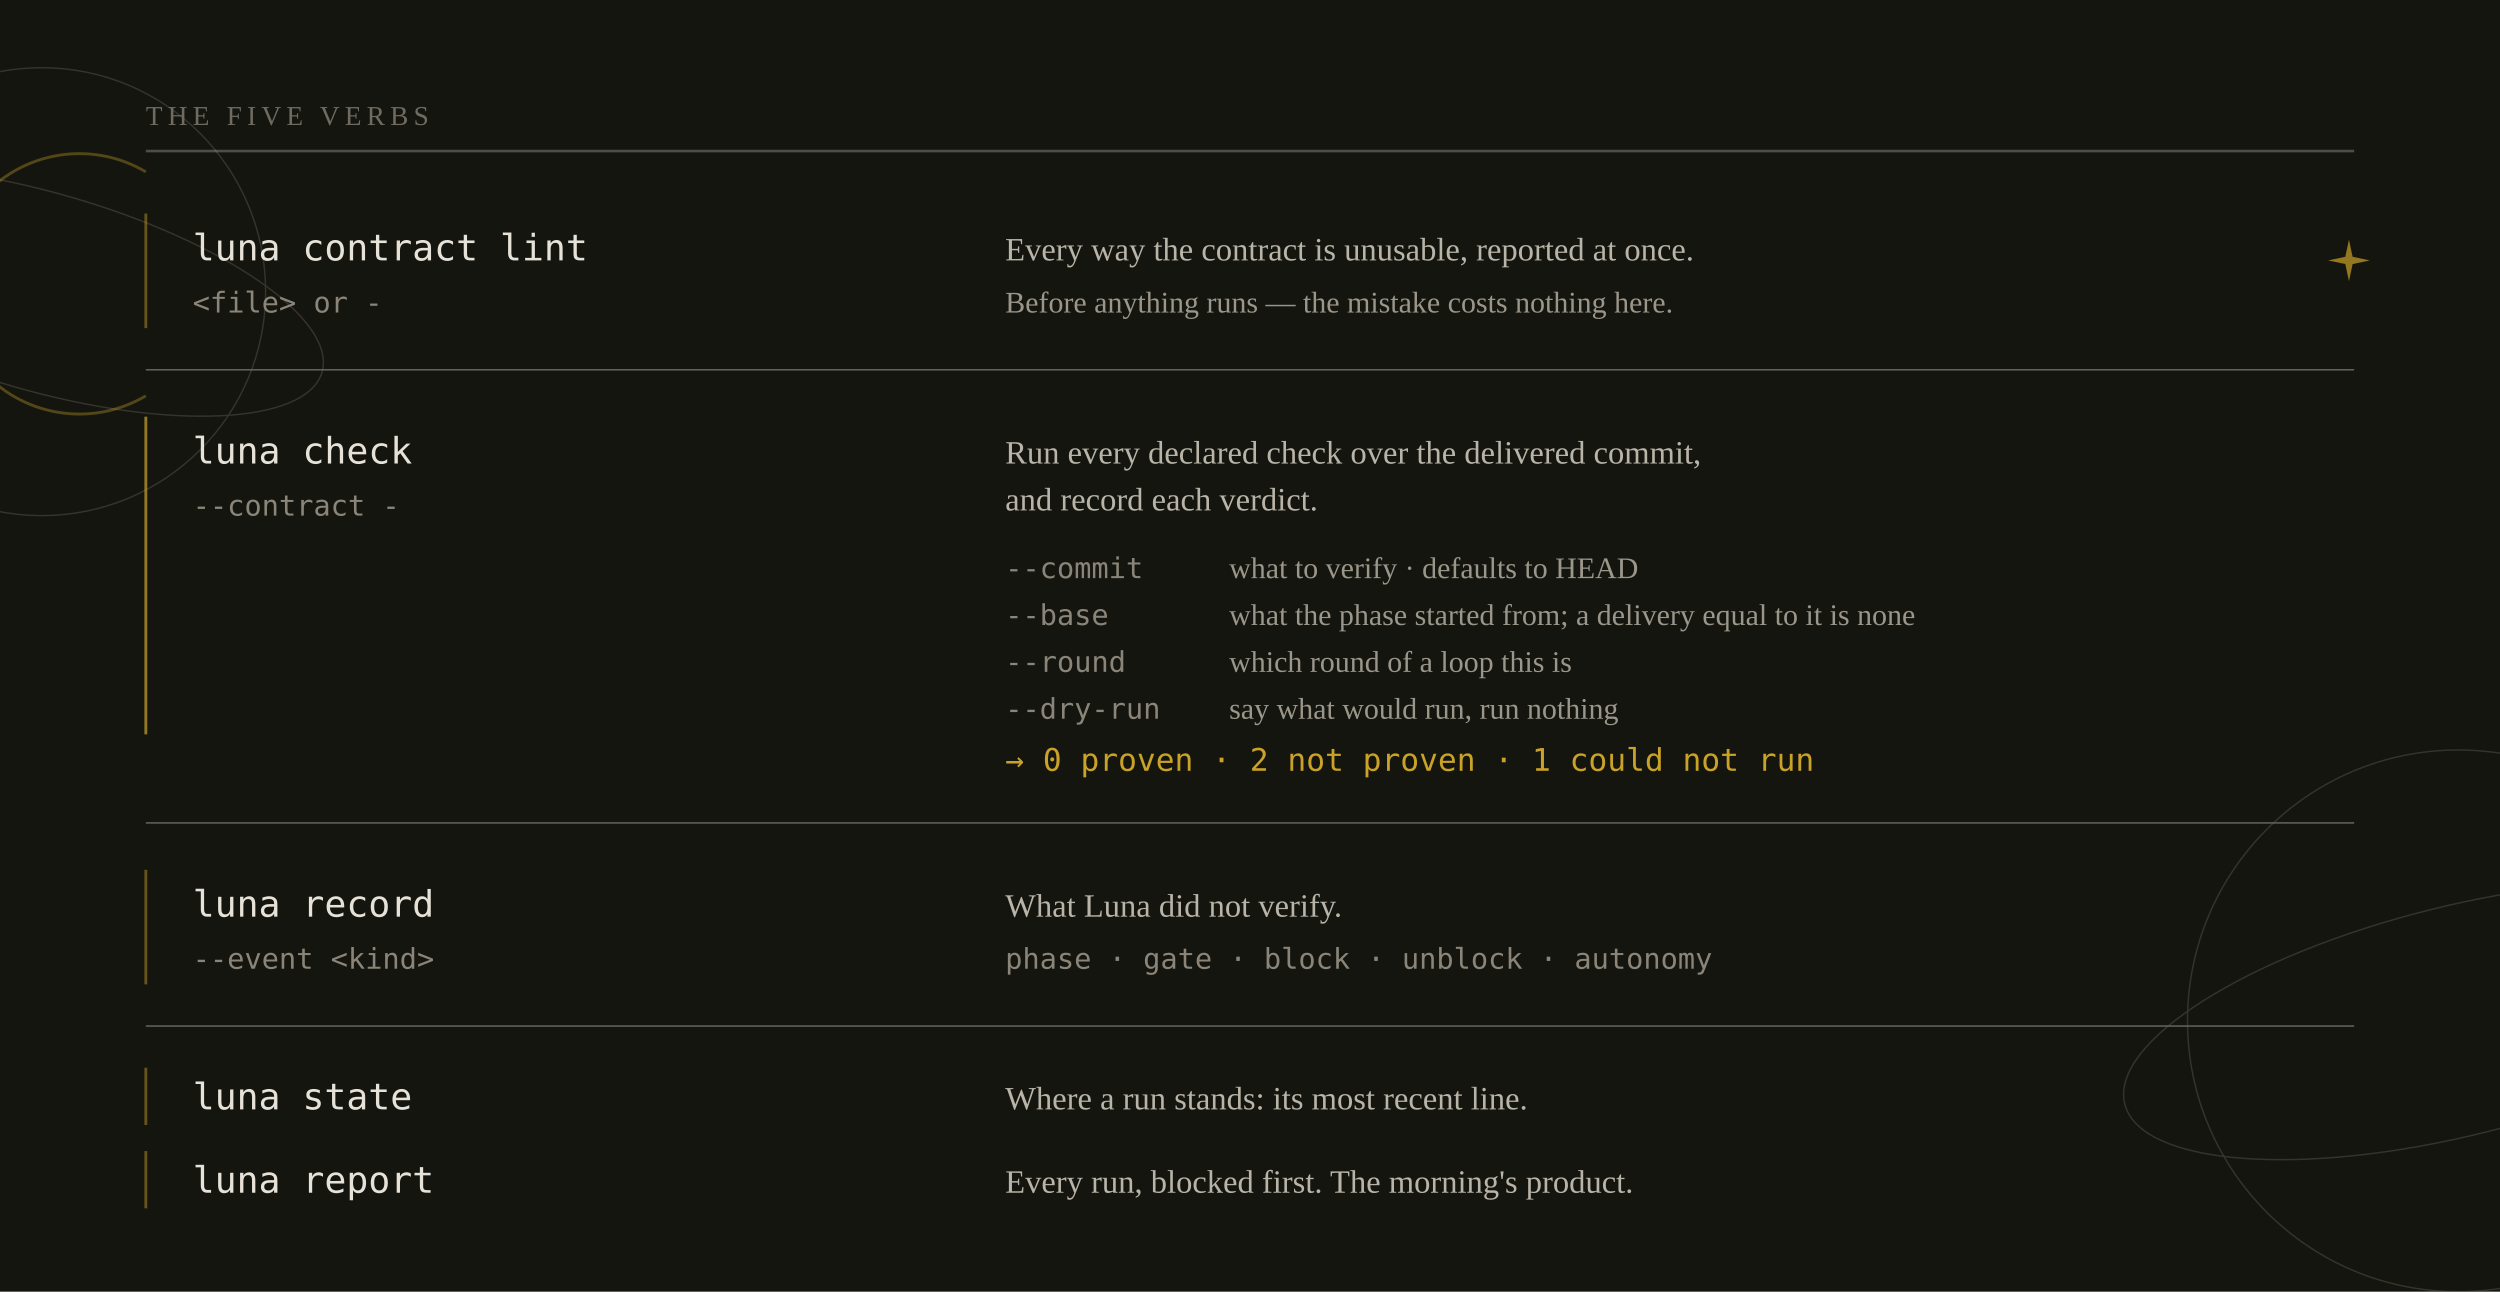
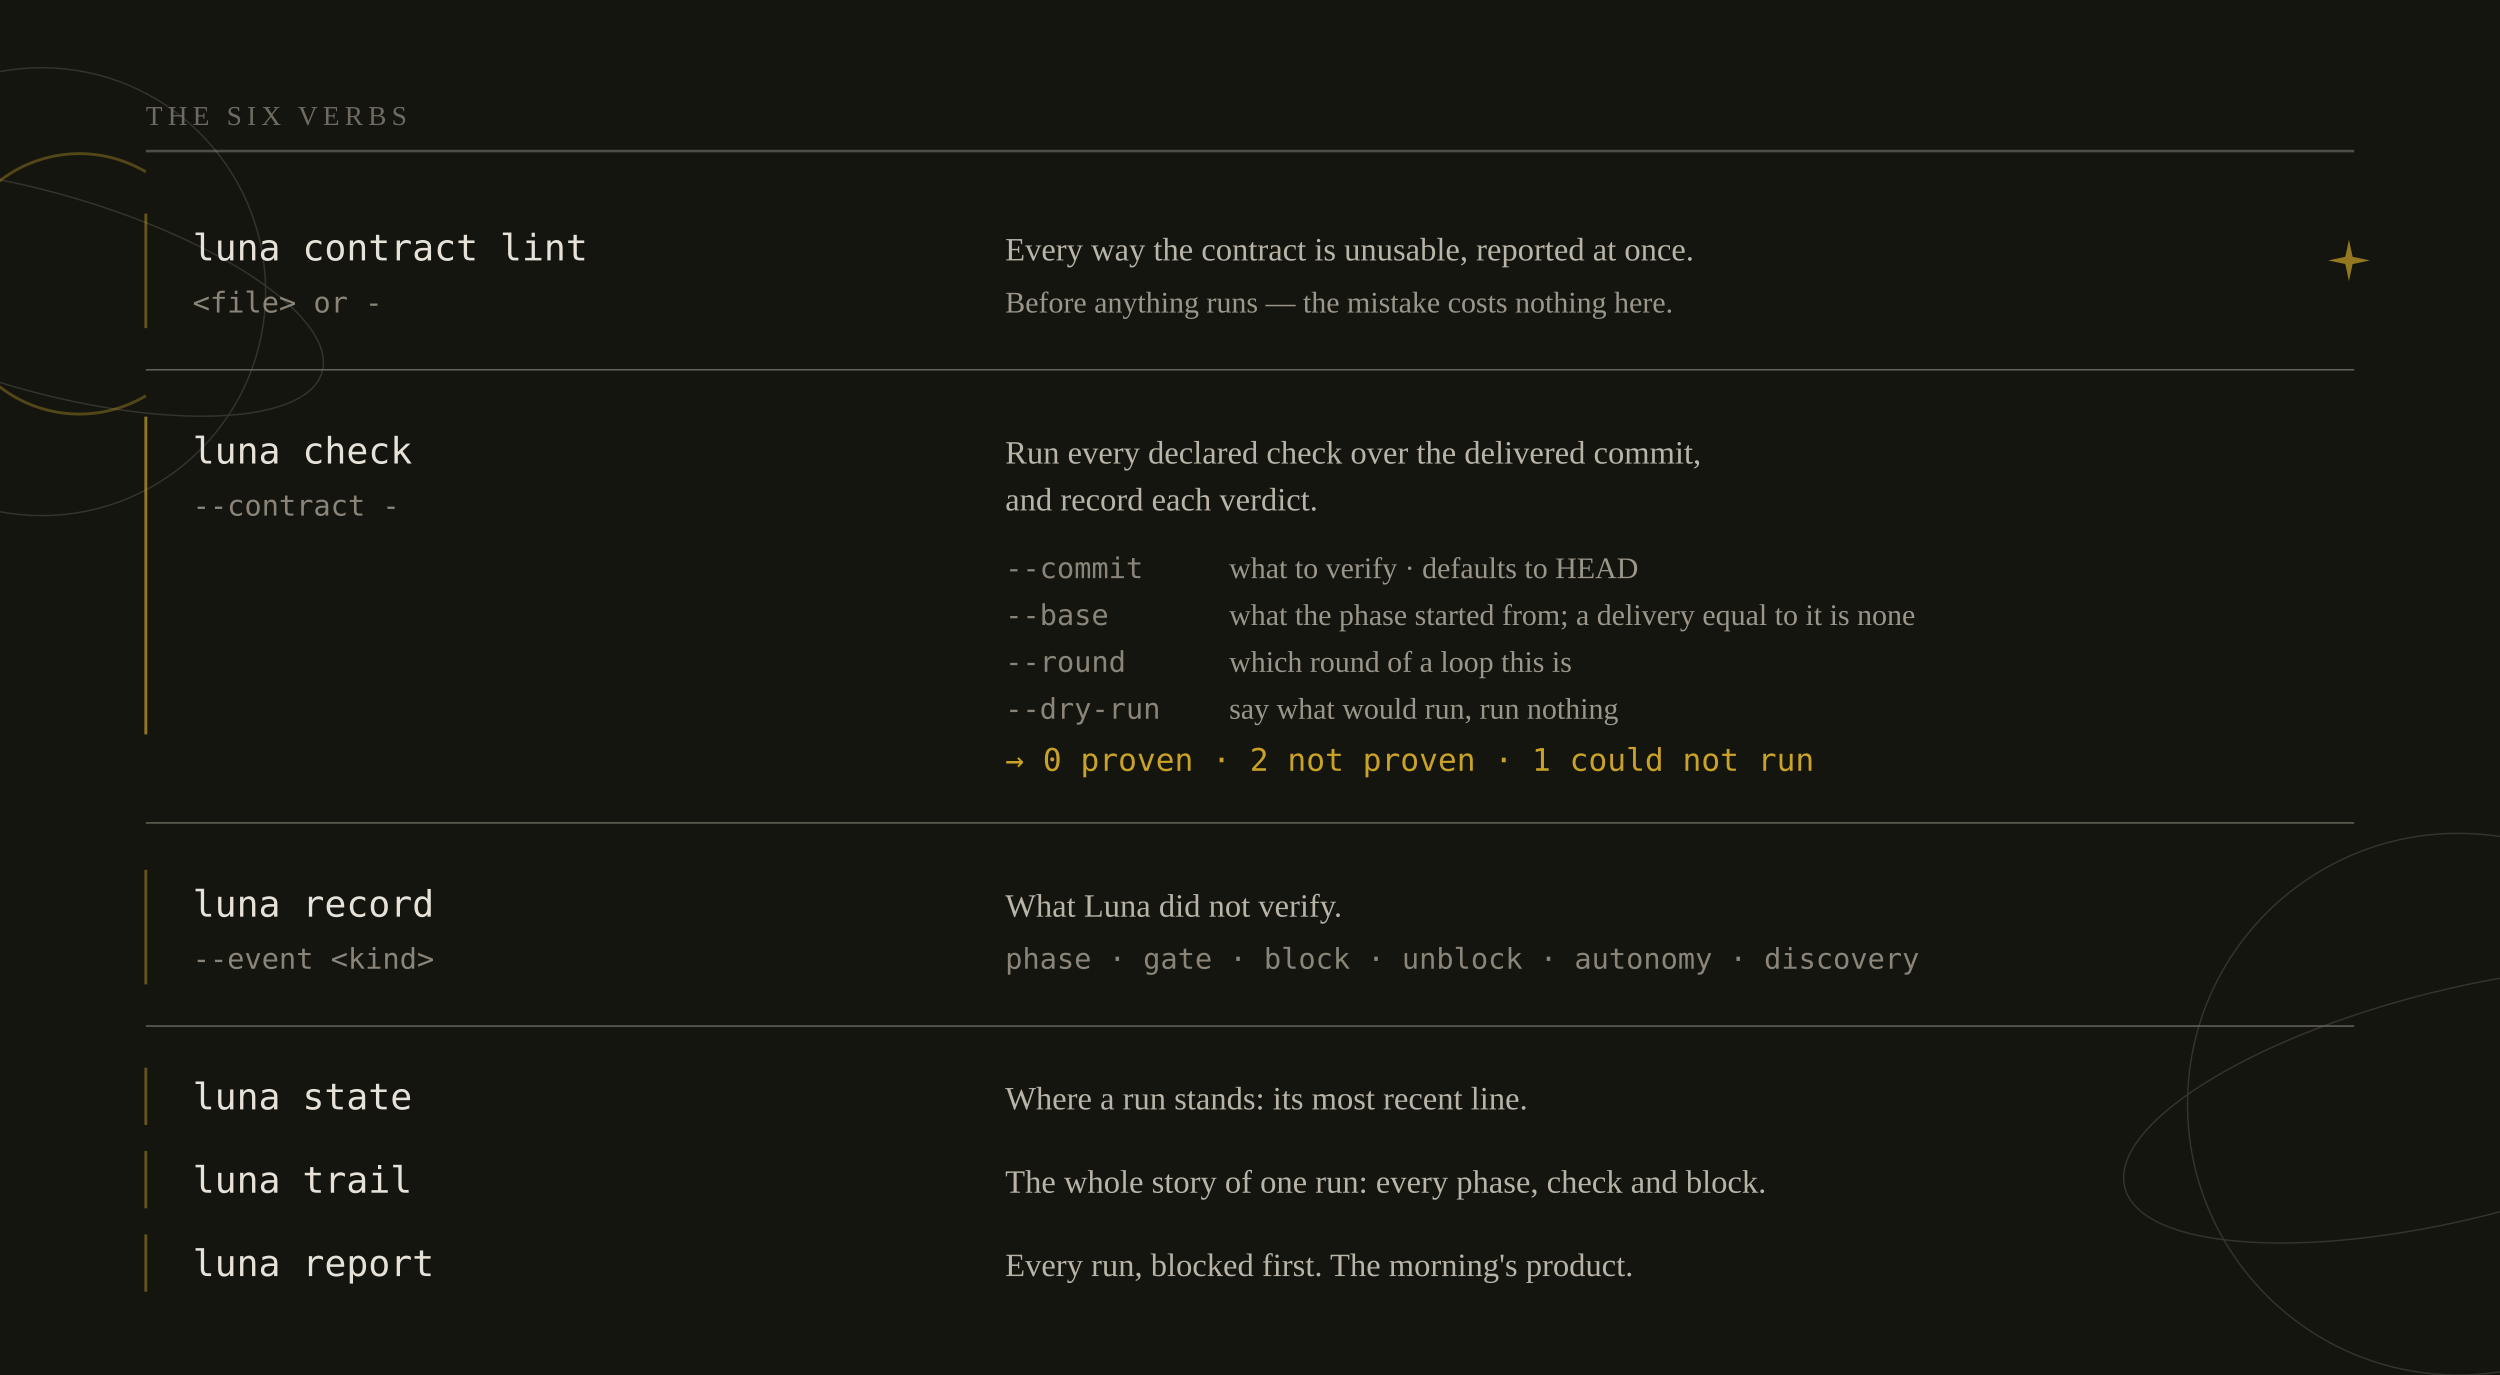
- <svg xmlns="http://www.w3.org/2000/svg" viewBox="0 0 960 496" width="960" height="496" role="img" aria-labelledby="t d">
+ <svg xmlns="http://www.w3.org/2000/svg" viewBox="0 0 960 528" width="960" height="528" role="img" aria-labelledby="t d">
  <defs>
  </defs>
-   <rect width="960" height="496" fill="#14150f" />
+   <rect width="960" height="528" fill="#14150f" />
  <g fill="none" stroke="#6a675d" stroke-width=".55" opacity=".38">
-     <circle cx="944" cy="392" r="104" />
-     <ellipse cx="944" cy="392" rx="132" ry="44" transform="rotate(-14 944 392)" />
+     <circle cx="944" cy="424" r="104" />
+     <ellipse cx="944" cy="424" rx="132" ry="44" transform="rotate(-14 944 424)" />
    <circle cx="16" cy="112" r="86" />
    <ellipse cx="16" cy="112" rx="112" ry="38" transform="rotate(16 16 112)" />
  </g>
  <path fill="none" stroke="#c9a227" stroke-width="1.1" opacity=".35" d="M56 66 A 50 50 0 1 0 56 152" />
  <g fill="#c9a227" opacity=".7">
    <path d="M902 92 l1.4 6.6 6.6 1.4 -6.6 1.4 -1.4 6.6 -1.4 -6.6 -6.6 -1.4 6.6 -1.4z" />
  </g>
-   <text x="56" y="48" fill="#6f6b60" font-family="Georgia, 'Times New Roman', serif" font-size="10.5" letter-spacing="2">THE FIVE VERBS</text>
+   <text x="56" y="48" fill="#6f6b60" font-family="Georgia, 'Times New Roman', serif" font-size="10.5" letter-spacing="2">THE SIX VERBS</text>
  <path fill="none" stroke="#d8d4cb" stroke-width="1" opacity=".3" d="M56 58 H 904" />
  <g transform="translate(56 86)">
    <path fill="none" stroke="#c9a227" stroke-width="1.1" opacity=".45" d="M0 -4 v 44" />
    <text x="18" y="14" fill="#e6e2d8" font-family="ui-monospace, Menlo, Consolas, monospace" font-size="14">luna contract lint</text>
    <text x="18" y="34" fill="#8a8578" font-family="ui-monospace, Menlo, Consolas, monospace" font-size="11">&lt;file&gt; or -</text>
    <text x="330" y="14" fill="#b9b4a8" font-family="Georgia, 'Times New Roman', serif" font-size="12.5">Every way the contract is unusable, reported at once.</text>
    <text x="330" y="34" fill="#9b968a" font-family="Georgia, 'Times New Roman', serif" font-size="11.5">Before anything runs — the mistake costs nothing here.</text>
  </g>
  <path fill="none" stroke="#6a675d" stroke-width=".55" d="M56 142 H 904" />
  <g transform="translate(56 164)">
    <path fill="none" stroke="#c9a227" stroke-width="1.1" opacity=".7" d="M0 -4 v 122" />
    <text x="18" y="14" fill="#e6e2d8" font-family="ui-monospace, Menlo, Consolas, monospace" font-size="14">luna check</text>
    <text x="18" y="34" fill="#8a8578" font-family="ui-monospace, Menlo, Consolas, monospace" font-size="11">--contract -</text>
    <text x="330" y="14" fill="#b9b4a8" font-family="Georgia, 'Times New Roman', serif" font-size="12.5">Run every declared check over the delivered commit,</text>
    <text x="330" y="32" fill="#b9b4a8" font-family="Georgia, 'Times New Roman', serif" font-size="12.5">and record each verdict.</text>
    <g fill="#8a8578" font-family="ui-monospace, Menlo, Consolas, monospace" font-size="11" transform="translate(330 58)">
      <text x="0" y="0">--commit</text>
      <text x="86" y="0" fill="#9b968a" font-family="Georgia, 'Times New Roman', serif" font-size="11.5">what to verify · defaults to HEAD</text>
      <text x="0" y="18">--base</text>
      <text x="86" y="18" fill="#9b968a" font-family="Georgia, 'Times New Roman', serif" font-size="11.5">what the phase started from; a delivery equal to it is none</text>
      <text x="0" y="36">--round</text>
      <text x="86" y="36" fill="#9b968a" font-family="Georgia, 'Times New Roman', serif" font-size="11.5">which round of a loop this is</text>
      <text x="0" y="54">--dry-run</text>
      <text x="86" y="54" fill="#9b968a" font-family="Georgia, 'Times New Roman', serif" font-size="11.5">say what would run, run nothing</text>
    </g>
    <text x="330" y="132" fill="#c9a227" font-family="ui-monospace, Menlo, Consolas, monospace" font-size="12">→  0 proven   ·   2 not proven   ·   1 could not run</text>
  </g>
  <path fill="none" stroke="#6a675d" stroke-width=".55" d="M56 316 H 904" />
  <g transform="translate(56 338)">
    <path fill="none" stroke="#c9a227" stroke-width="1.1" opacity=".45" d="M0 -4 v 44" />
    <text x="18" y="14" fill="#e6e2d8" font-family="ui-monospace, Menlo, Consolas, monospace" font-size="14">luna record</text>
    <text x="18" y="34" fill="#8a8578" font-family="ui-monospace, Menlo, Consolas, monospace" font-size="11">--event &lt;kind&gt;</text>
    <text x="330" y="14" fill="#b9b4a8" font-family="Georgia, 'Times New Roman', serif" font-size="12.5">What Luna did not verify.</text>
-     <text x="330" y="34" fill="#8a8578" font-family="ui-monospace, Menlo, Consolas, monospace" font-size="11">phase · gate · block · unblock · autonomy</text>
+     <text x="330" y="34" fill="#8a8578" font-family="ui-monospace, Menlo, Consolas, monospace" font-size="11">phase · gate · block · unblock · autonomy · discovery</text>
  </g>
  <path fill="none" stroke="#6a675d" stroke-width=".55" d="M56 394 H 904" />
  <g transform="translate(56 414)">
    <path fill="none" stroke="#c9a227" stroke-width="1.1" opacity=".45" d="M0 -4 v 22" />
    <text x="18" y="12" fill="#e6e2d8" font-family="ui-monospace, Menlo, Consolas, monospace" font-size="14">luna state</text>
    <text x="330" y="12" fill="#b9b4a8" font-family="Georgia, 'Times New Roman', serif" font-size="12.5">Where a run stands: its most recent line.</text>
  </g>
  <g transform="translate(56 446)">
    <path fill="none" stroke="#c9a227" stroke-width="1.1" opacity=".45" d="M0 -4 v 22" />
+     <text x="18" y="12" fill="#e6e2d8" font-family="ui-monospace, Menlo, Consolas, monospace" font-size="14">luna trail</text>
+     <text x="330" y="12" fill="#b9b4a8" font-family="Georgia, 'Times New Roman', serif" font-size="12.5">The whole story of one run: every phase, check and block.</text>
+   </g>
+   <g transform="translate(56 478)">
+     <path fill="none" stroke="#c9a227" stroke-width="1.1" opacity=".45" d="M0 -4 v 22" />
    <text x="18" y="12" fill="#e6e2d8" font-family="ui-monospace, Menlo, Consolas, monospace" font-size="14">luna report</text>
    <text x="330" y="12" fill="#b9b4a8" font-family="Georgia, 'Times New Roman', serif" font-size="12.5">Every run, blocked first. The morning's product.</text>
  </g>
</svg>
